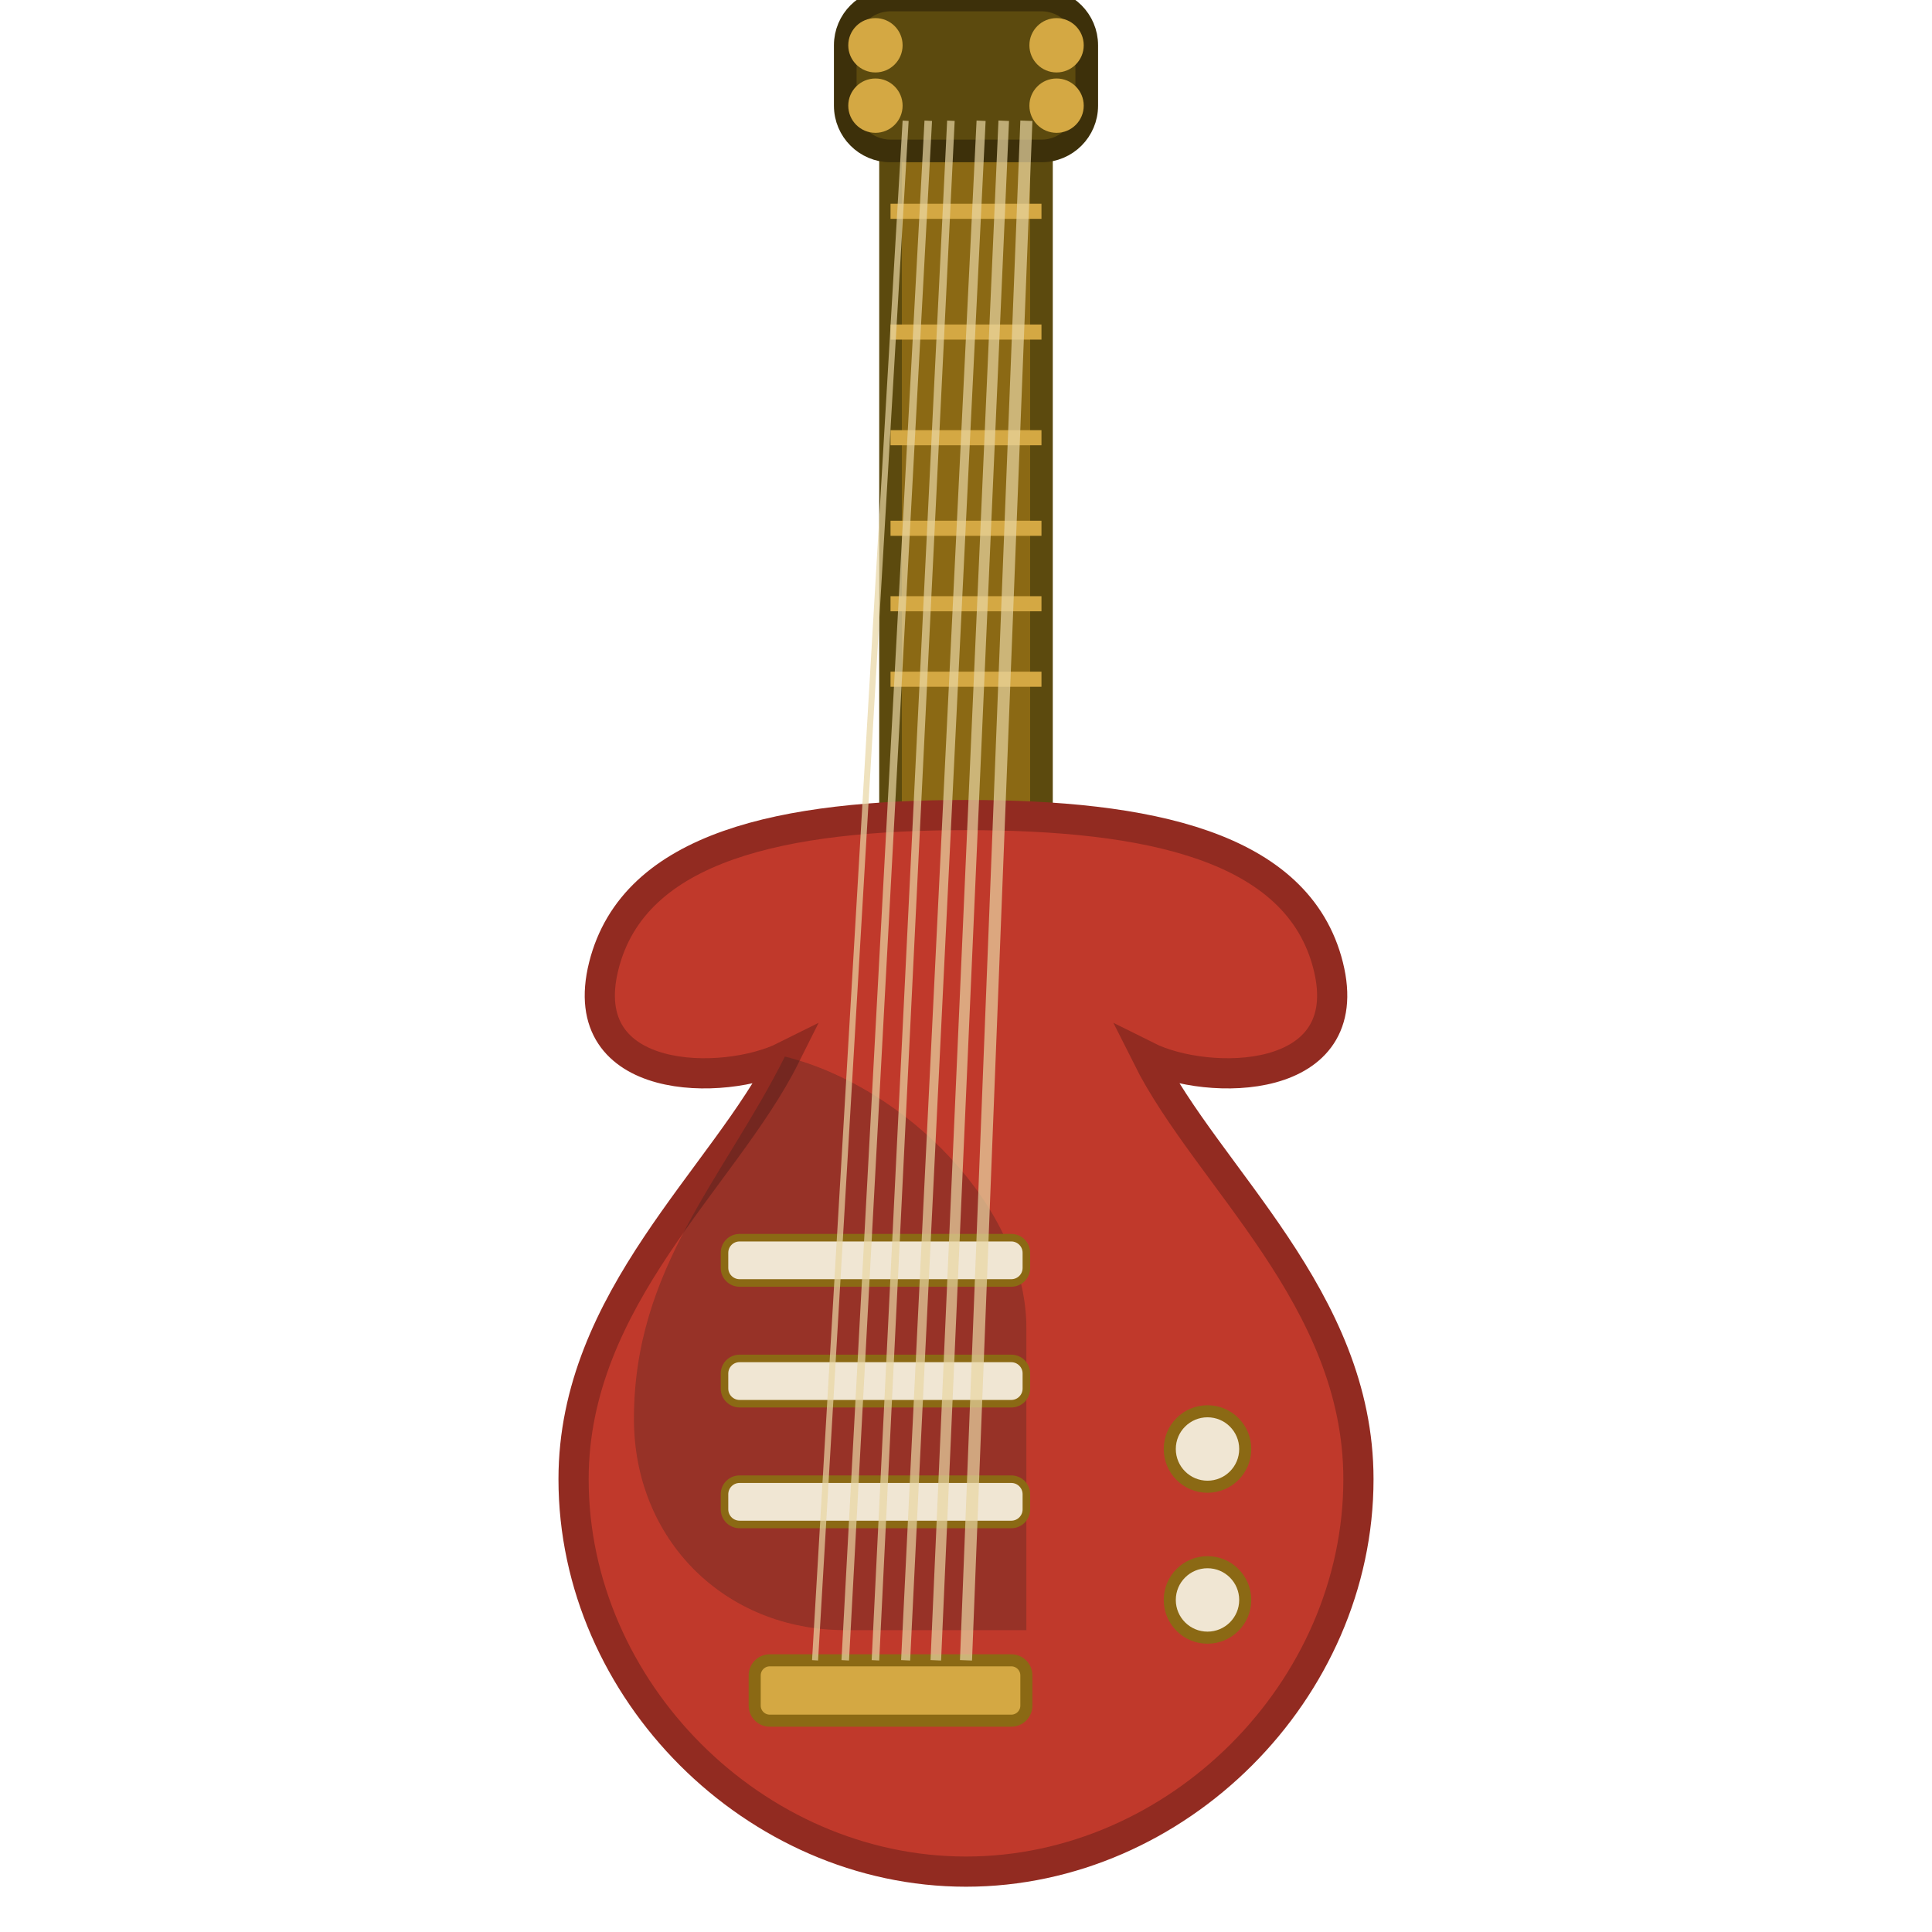
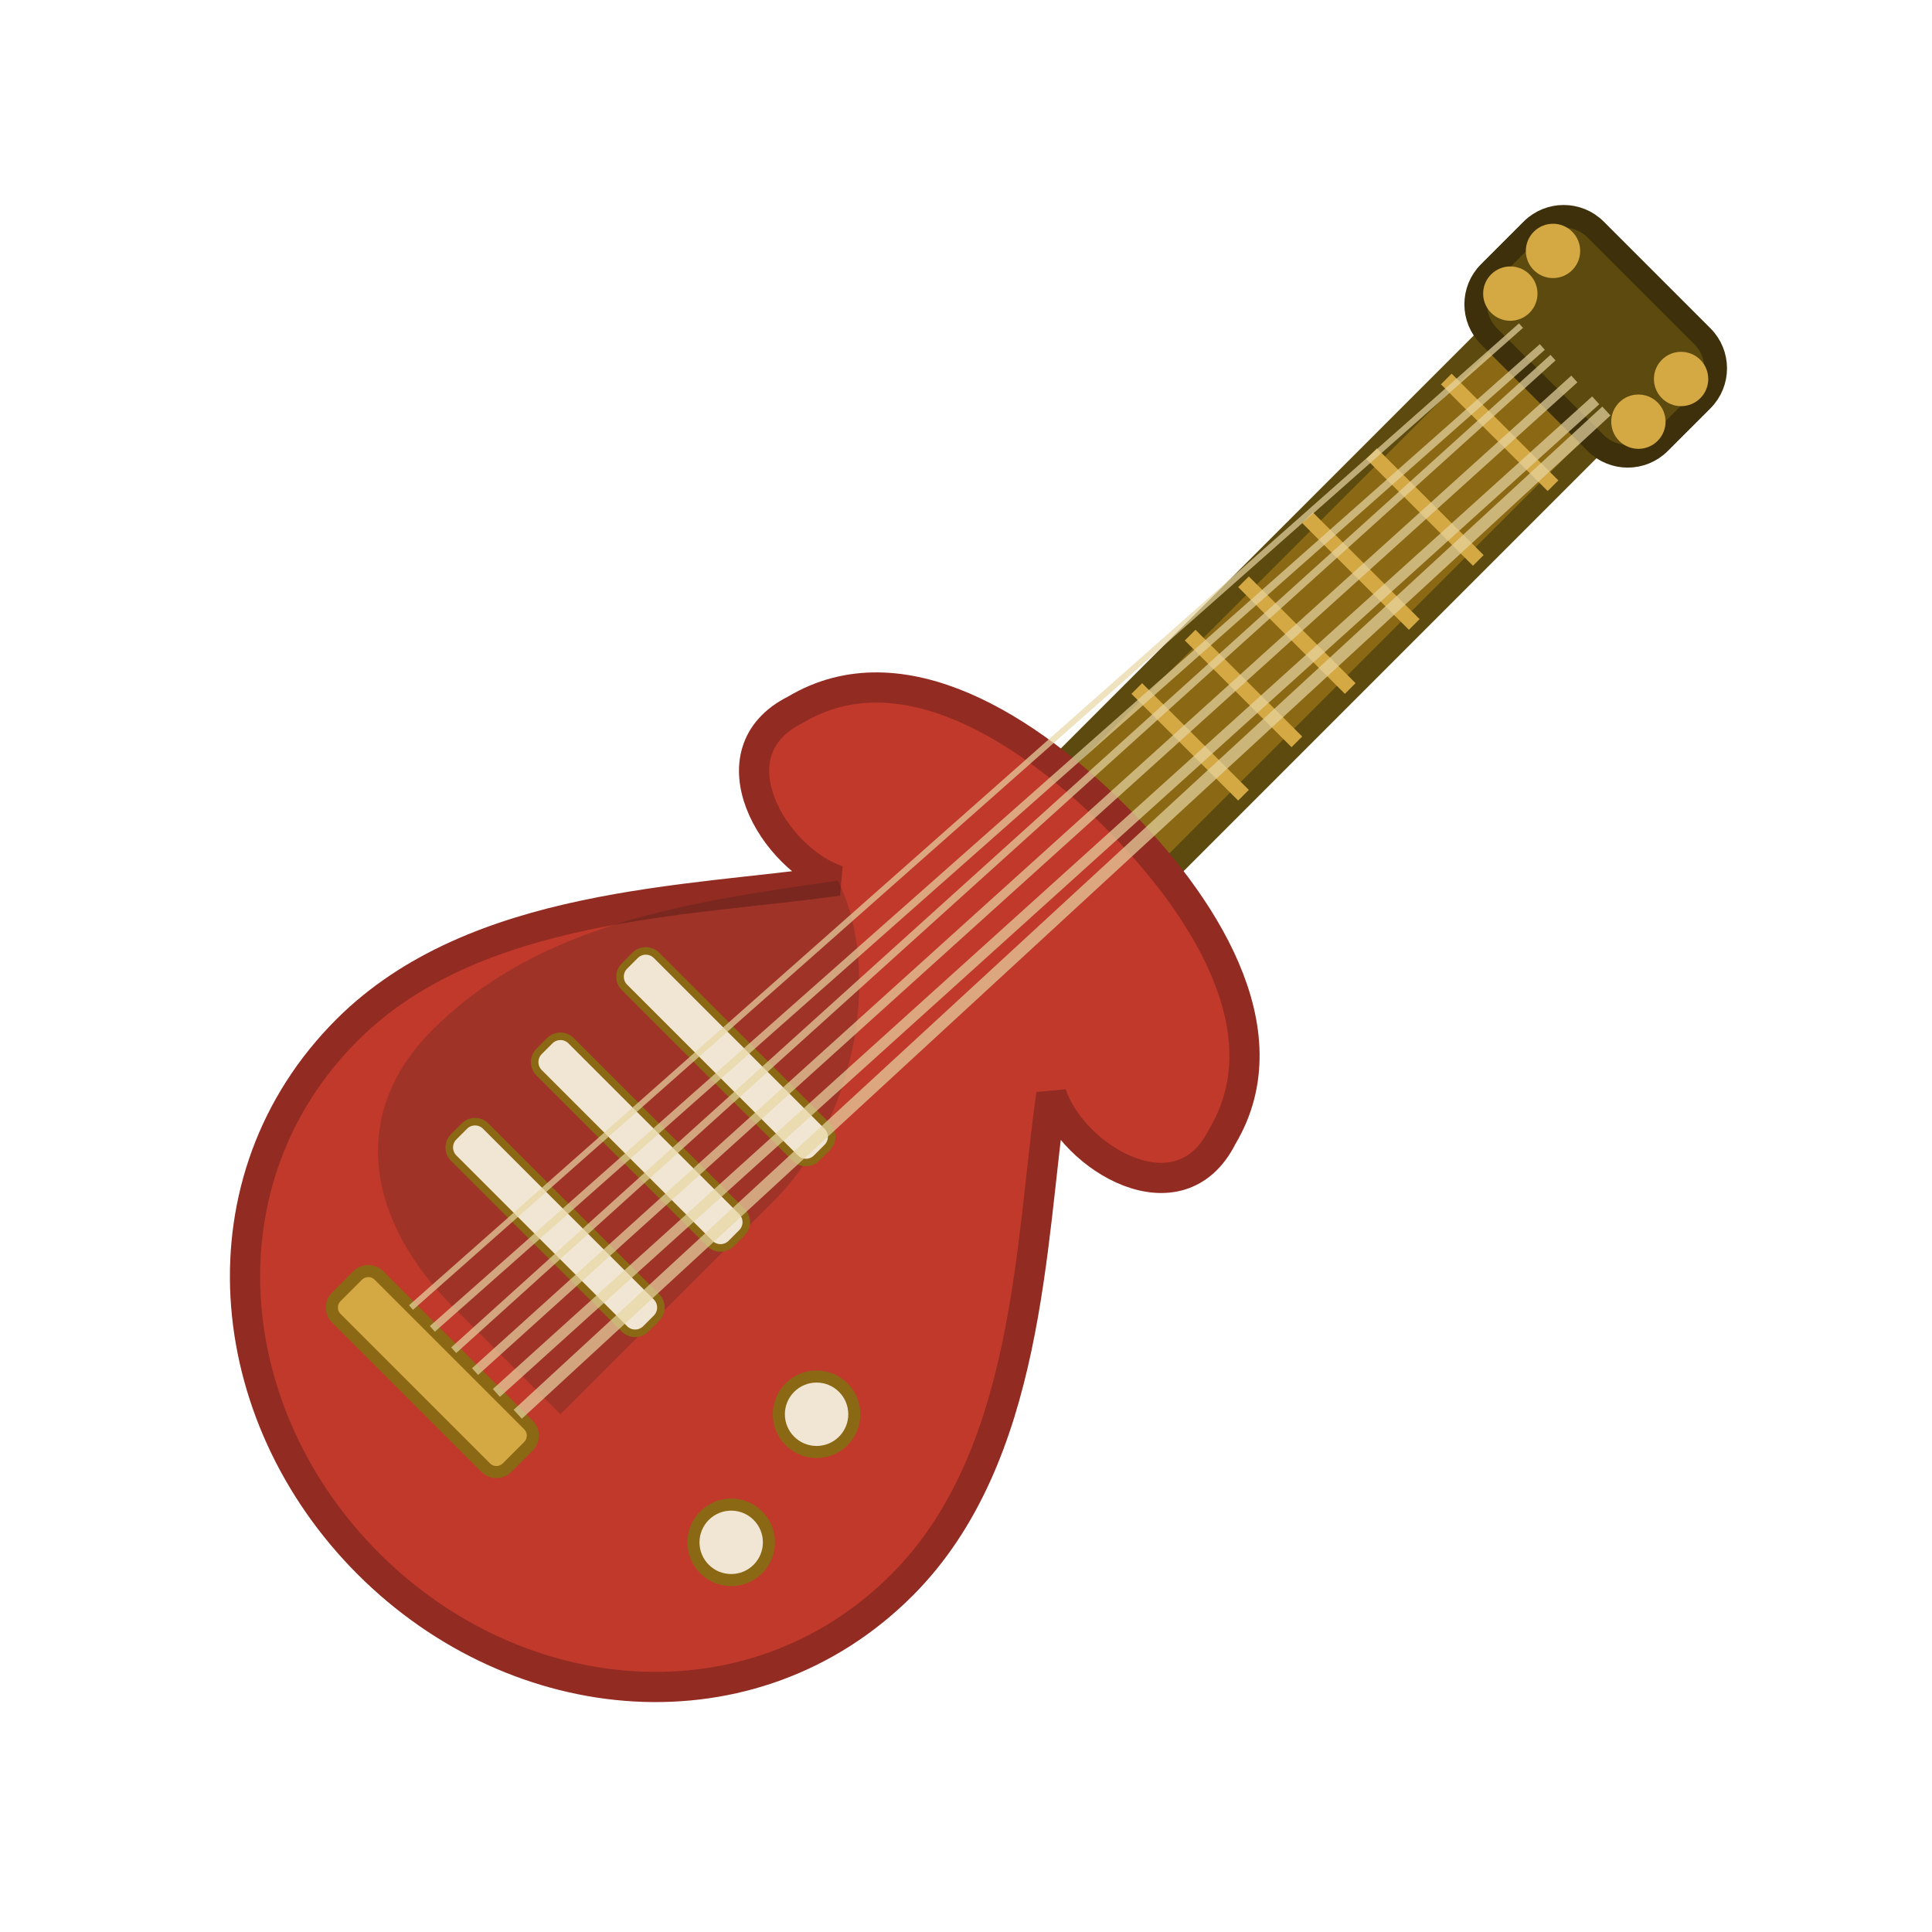
<svg xmlns="http://www.w3.org/2000/svg" viewBox="0 0 128 128" width="128" height="128">
-   <rect x="59" y="6" width="10" height="52" rx="2" fill="#8B6914" stroke="#5C4A0E" stroke-width="1.5" />
-   <line x1="59" y1="14" x2="69" y2="14" stroke="#D4A843" stroke-width="1" />
-   <line x1="59" y1="22" x2="69" y2="22" stroke="#D4A843" stroke-width="1" />
-   <line x1="59" y1="29" x2="69" y2="29" stroke="#D4A843" stroke-width="1" />
-   <line x1="59" y1="35" x2="69" y2="35" stroke="#D4A843" stroke-width="1" />
-   <line x1="59" y1="40" x2="69" y2="40" stroke="#D4A843" stroke-width="1" />
-   <line x1="59" y1="45" x2="69" y2="45" stroke="#D4A843" stroke-width="1" />
-   <rect x="56" y="0" width="16" height="10" rx="3" fill="#5C4A0E" stroke="#3D300A" stroke-width="1.5" />
-   <circle cx="58" cy="3" r="1.8" fill="#D4A843" />
-   <circle cx="58" cy="7" r="1.8" fill="#D4A843" />
-   <circle cx="70" cy="3" r="1.8" fill="#D4A843" />
-   <circle cx="70" cy="7" r="1.8" fill="#D4A843" />
-   <path d="     M 64 54     C 52 54, 42 56, 40 64     C 38 72, 48 72, 52 70     C 48 78, 38 86, 38 98     C 38 112, 50 124, 64 124     C 78 124, 90 112, 90 98     C 90 86, 80 78, 76 70     C 80 72, 90 72, 88 64     C 86 56, 76 54, 64 54 Z   " fill="#C0392B" stroke="#922B21" stroke-width="2" />
-   <path d="     M 52 70     C 48 78, 42 84, 42 94     C 42 102, 48 108, 56 108     L 68 108     L 68 88     C 68 80, 60 72, 52 70 Z   " fill="#1A1A1A" opacity="0.25" />
-   <rect x="48" y="82" width="20" height="3" rx="1" fill="#F0E6D3" stroke="#8B6914" stroke-width="0.5" />
-   <rect x="48" y="90" width="20" height="3" rx="1" fill="#F0E6D3" stroke="#8B6914" stroke-width="0.5" />
-   <rect x="48" y="98" width="20" height="3" rx="1" fill="#F0E6D3" stroke="#8B6914" stroke-width="0.5" />
-   <circle cx="80" cy="96" r="2.5" fill="#F0E6D3" stroke="#8B6914" stroke-width="0.8" />
-   <circle cx="80" cy="106" r="2.5" fill="#F0E6D3" stroke="#8B6914" stroke-width="0.8" />
-   <rect x="50" y="110" width="18" height="4" rx="1" fill="#D4A843" stroke="#8B6914" stroke-width="0.8" />
-   <line x1="60" y1="8" x2="54" y2="110" stroke="#E8D5A3" stroke-width="0.4" opacity="0.7" />
-   <line x1="61.5" y1="8" x2="56" y2="110" stroke="#E8D5A3" stroke-width="0.5" opacity="0.7" />
-   <line x1="63" y1="8" x2="58" y2="110" stroke="#E8D5A3" stroke-width="0.5" opacity="0.7" />
-   <line x1="65" y1="8" x2="60" y2="110" stroke="#E8D5A3" stroke-width="0.6" opacity="0.7" />
-   <line x1="66.5" y1="8" x2="62" y2="110" stroke="#E8D5A3" stroke-width="0.7" opacity="0.7" />
-   <line x1="68" y1="8" x2="64" y2="110" stroke="#E8D5A3" stroke-width="0.8" opacity="0.7" />
+   <g transform="rotate(45, 64, 64)">
+     <rect x="59" y="6" width="10" height="48" rx="2" fill="#8B6914" stroke="#5C4A0E" stroke-width="1.5" />
+     <line x1="59" y1="14" x2="69" y2="14" stroke="#D4A843" stroke-width="1" />
+     <line x1="59" y1="21" x2="69" y2="21" stroke="#D4A843" stroke-width="1" />
+     <line x1="59" y1="27" x2="69" y2="27" stroke="#D4A843" stroke-width="1" />
+     <line x1="59" y1="33" x2="69" y2="33" stroke="#D4A843" stroke-width="1" />
+     <line x1="59" y1="38" x2="69" y2="38" stroke="#D4A843" stroke-width="1" />
+     <line x1="59" y1="43" x2="69" y2="43" stroke="#D4A843" stroke-width="1" />
+     <rect x="56" y="0" width="16" height="10" rx="3" fill="#5C4A0E" stroke="#3D300A" stroke-width="1.5" />
+     <circle cx="58" cy="3" r="1.8" fill="#D4A843" />
+     <circle cx="58" cy="7" r="1.8" fill="#D4A843" />
+     <circle cx="70" cy="3" r="1.8" fill="#D4A843" />
+     <circle cx="70" cy="7" r="1.8" fill="#D4A843" />
+     <path d="       M 64 50       C 56 50, 46 52, 44 60       C 42 66, 50 68, 54 66       C 48 74, 38 84, 38 96       C 38 110, 50 120, 64 120       C 78 120, 90 110, 90 96       C 90 84, 80 74, 74 66       C 78 68, 86 66, 84 60       C 82 52, 72 50, 64 50 Z     " fill="#C0392B" stroke="#922B21" stroke-width="2" />
+     <path d="       M 54 66 C 48 74, 42 82, 42 92       C 42 100, 48 104, 56 104       L 66 104 L 66 84       C 66 76, 60 68, 54 66 Z     " fill="#1A1A1A" opacity="0.2" />
+     <rect x="48" y="78" width="18" height="3" rx="1" fill="#F0E6D3" stroke="#8B6914" stroke-width="0.5" />
+     <rect x="48" y="86" width="18" height="3" rx="1" fill="#F0E6D3" stroke="#8B6914" stroke-width="0.5" />
+     <rect x="48" y="94" width="18" height="3" rx="1" fill="#F0E6D3" stroke="#8B6914" stroke-width="0.5" />
+     <circle cx="78" cy="92" r="2.5" fill="#F0E6D3" stroke="#8B6914" stroke-width="0.8" />
+     <circle cx="80" cy="102" r="2.5" fill="#F0E6D3" stroke="#8B6914" stroke-width="0.8" />
+     <rect x="50" y="106" width="16" height="4" rx="1" fill="#D4A843" stroke="#8B6914" stroke-width="0.8" />
+     <line x1="60" y1="8" x2="54" y2="106" stroke="#E8D5A3" stroke-width="0.4" opacity="0.7" />
+     <line x1="62" y1="8" x2="56" y2="106" stroke="#E8D5A3" stroke-width="0.5" opacity="0.7" />
+     <line x1="63" y1="8" x2="58" y2="106" stroke="#E8D5A3" stroke-width="0.5" opacity="0.7" />
+     <line x1="65" y1="8" x2="60" y2="106" stroke="#E8D5A3" stroke-width="0.6" opacity="0.7" />
+     <line x1="67" y1="8" x2="62" y2="106" stroke="#E8D5A3" stroke-width="0.7" opacity="0.7" />
+     <line x1="68" y1="8" x2="64" y2="106" stroke="#E8D5A3" stroke-width="0.8" opacity="0.7" />
+   </g>
</svg>
